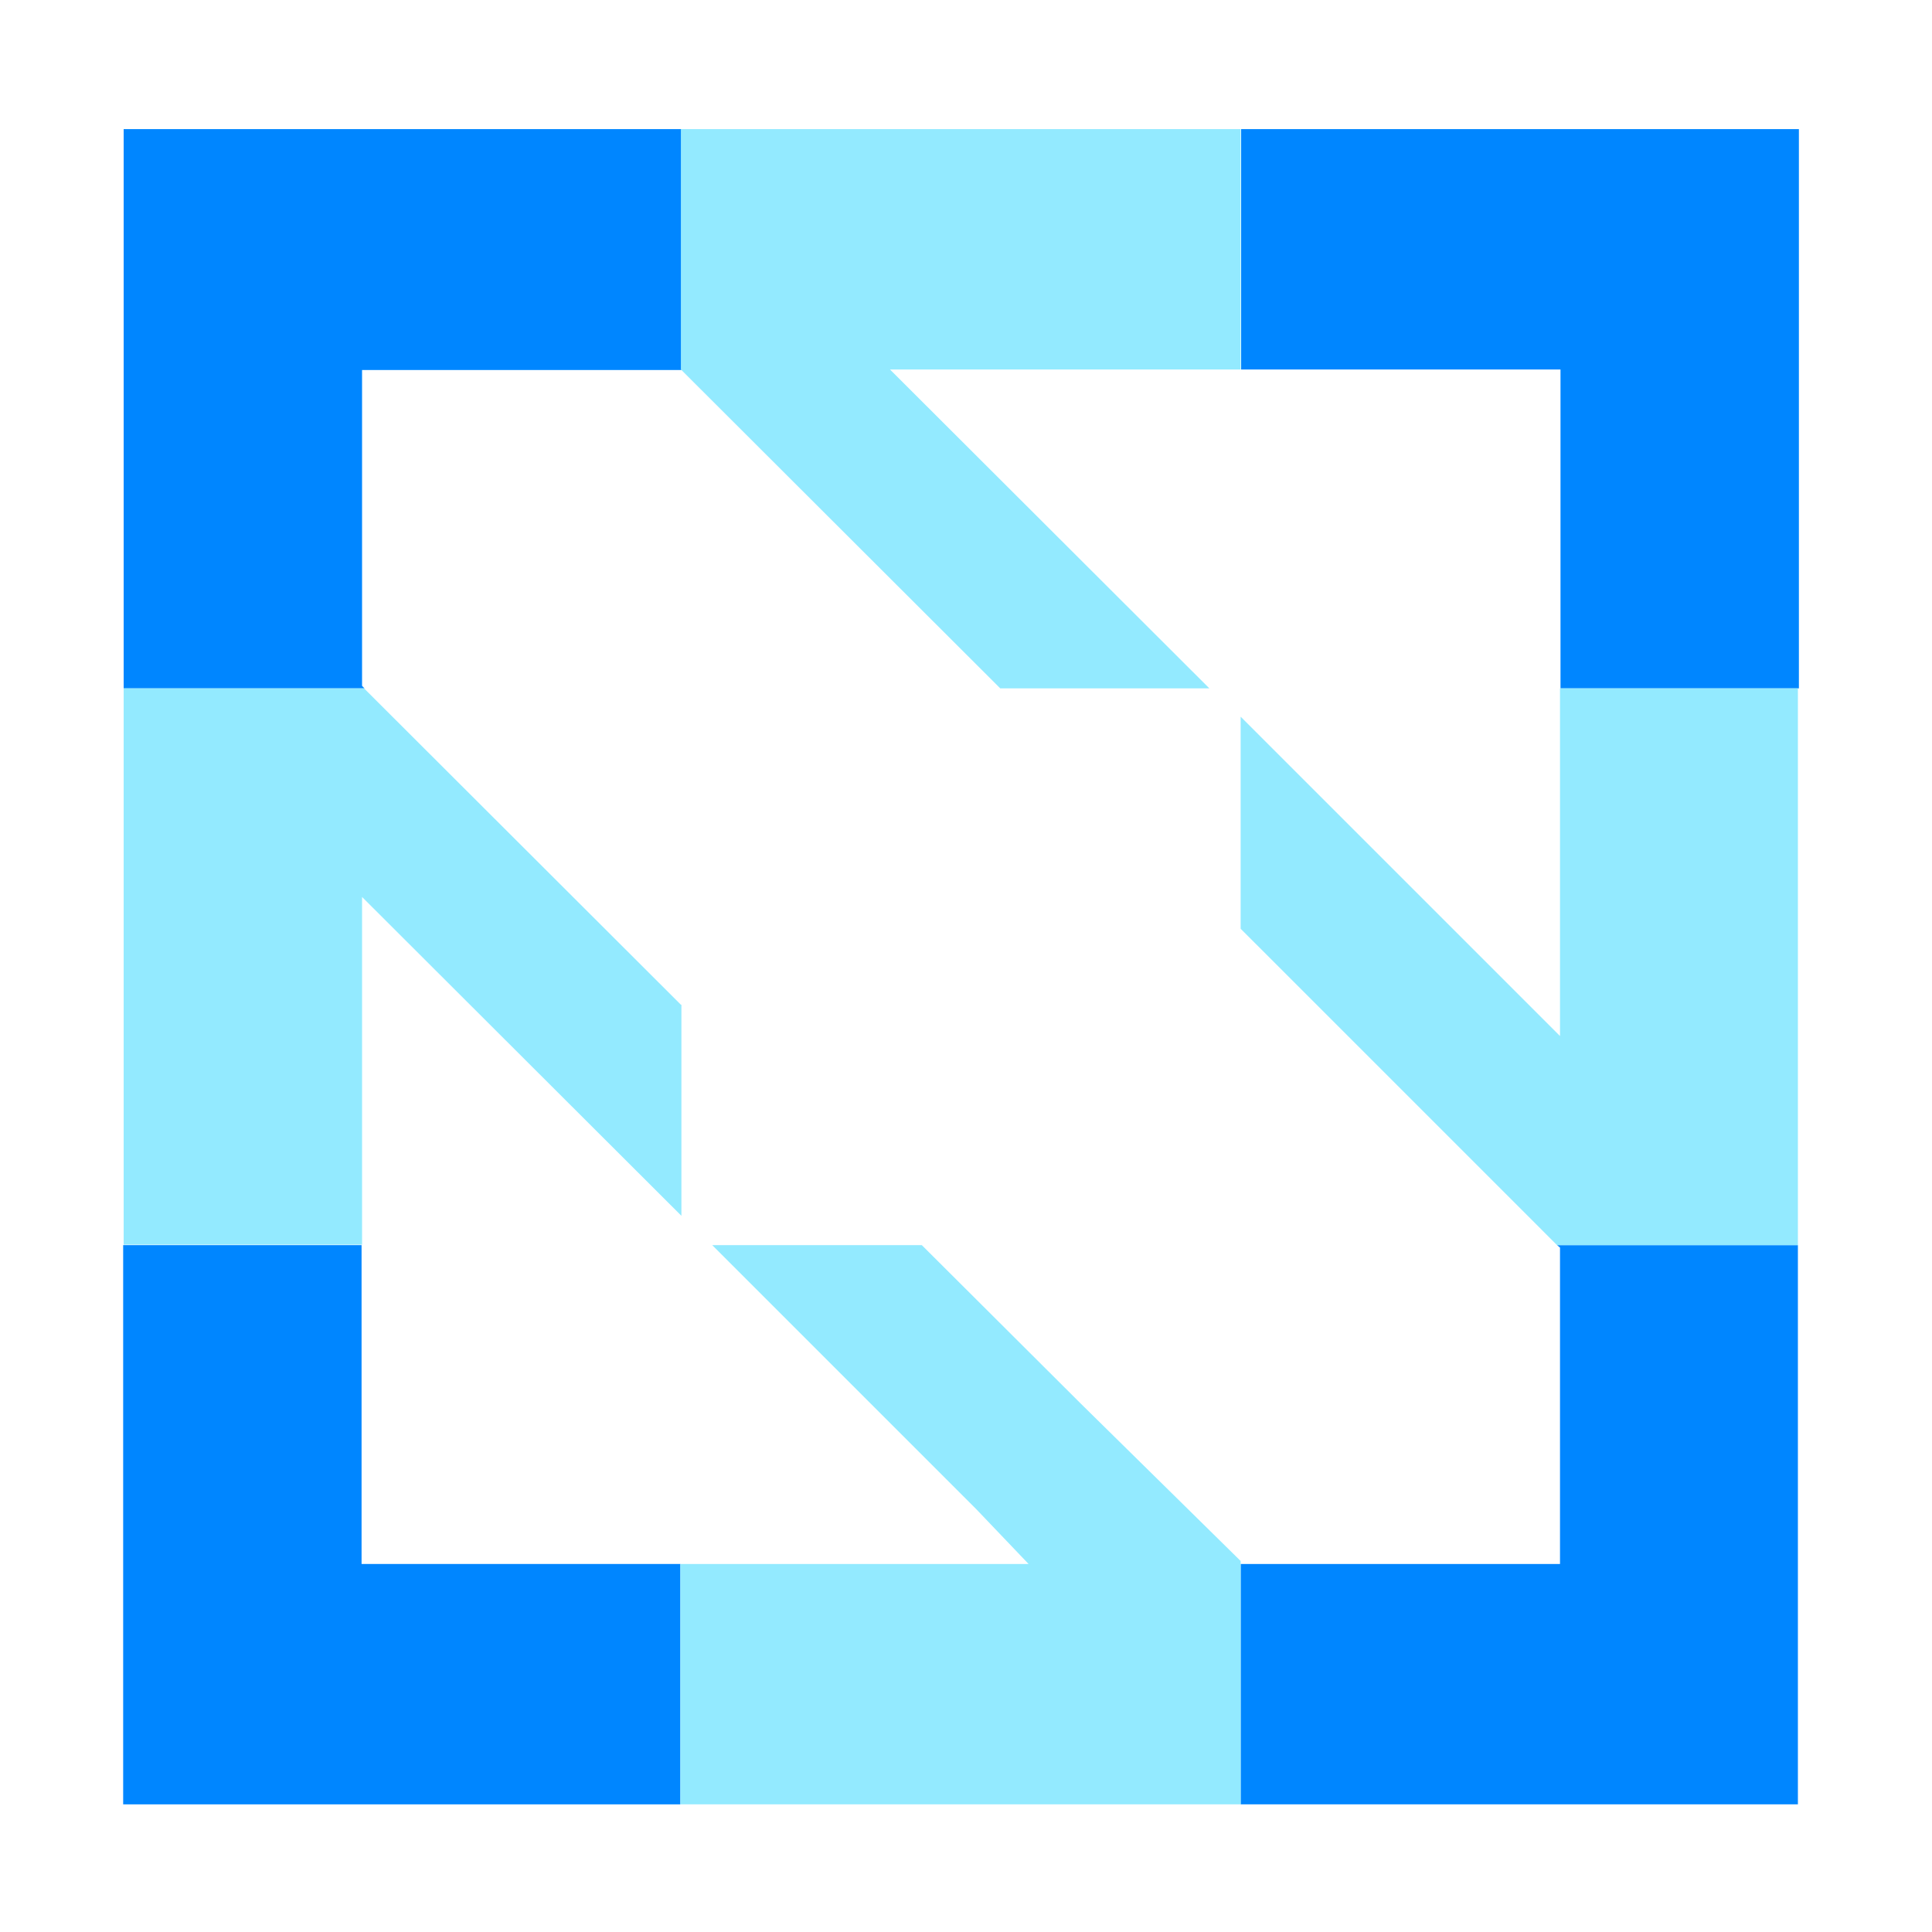
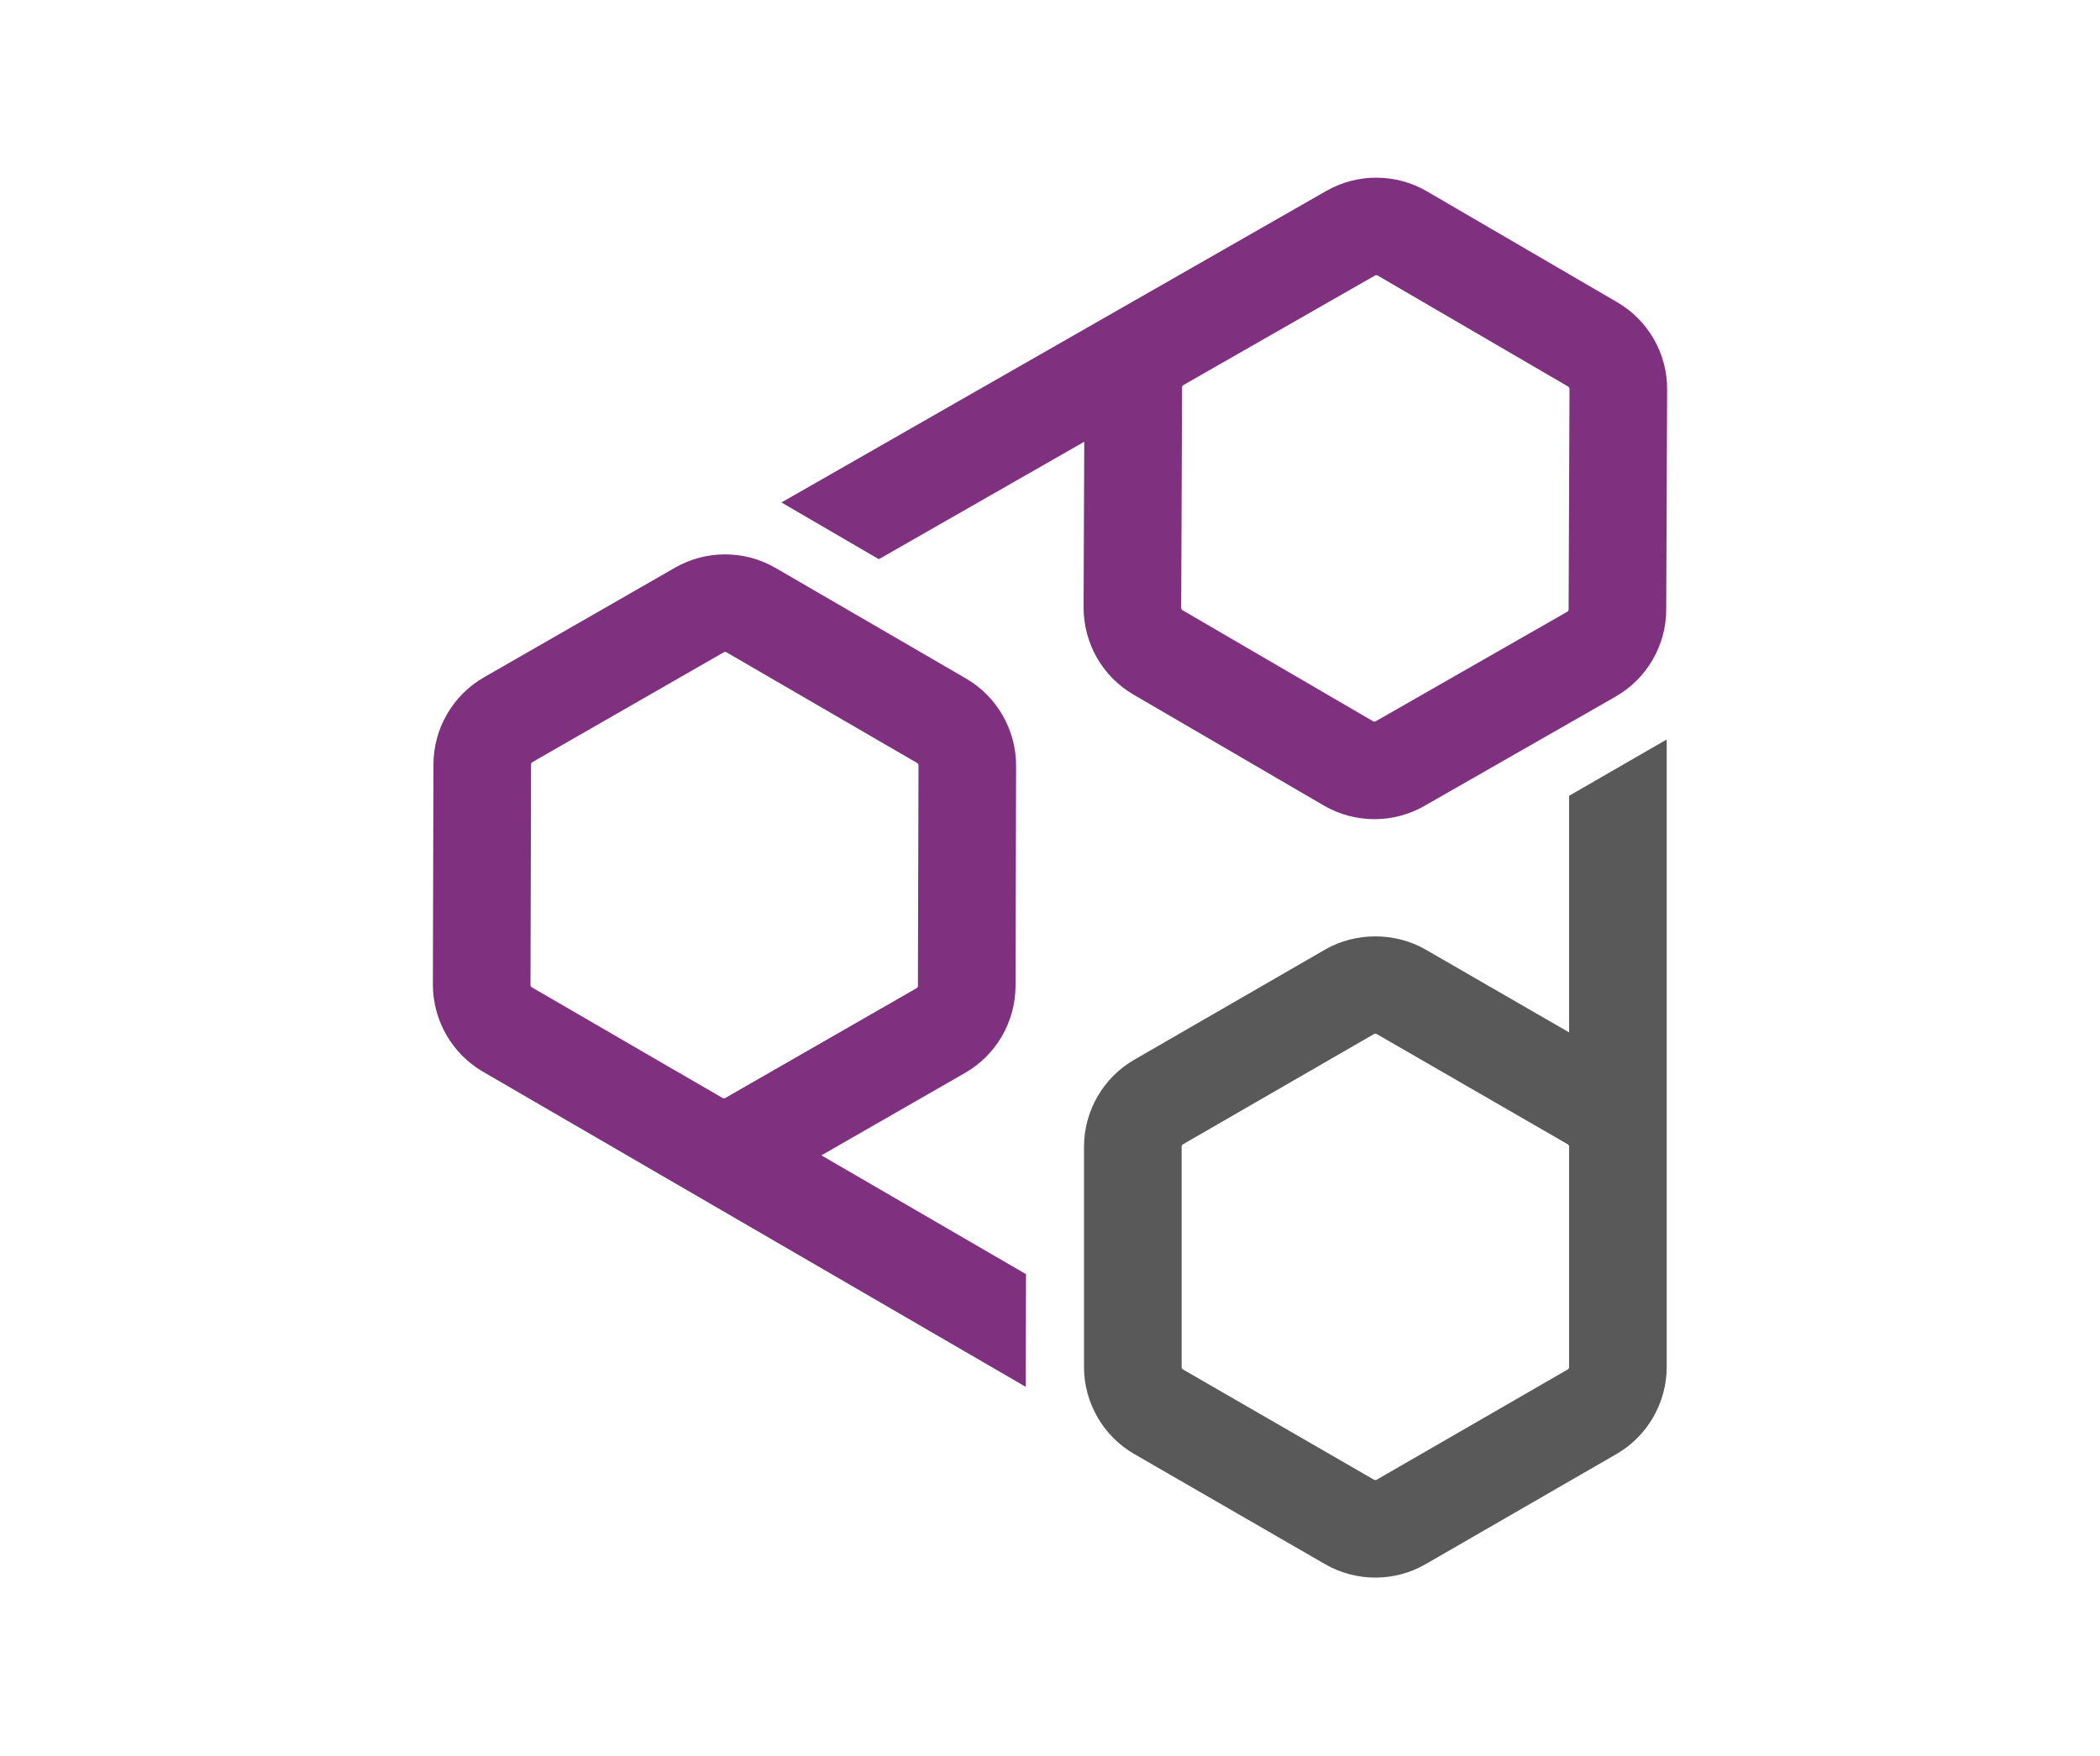
- <svg xmlns="http://www.w3.org/2000/svg" version="1.1" id="a" x="0px" y="0px" viewBox="0 0 389 389" style="enable-background:new 0 0 389 389;" xml:space="preserve">
-   <style type="text/css">
- 	.st0{fill:#0086FF;}
- 	.st1{fill:#93EAFF;}
- </style>
-   <g>
-     <path class="st0" d="M72.8,250.7h-48v112.6h112.2v-48.4H72.8V250.7z" />
-     <path class="st0" d="M314.1,251.2v63.7h-64.3v48.4h112.2V250.7h-48.5L314.1,251.2z" />
-     <path class="st0" d="M24.9,138.6h48.5l-0.5-0.5V74.5h64.3V26H24.9V138.6z" />
-     <path class="st0" d="M249.9,26v48.4h64.3v64.2h48V26C362.1,26,249.9,26,249.9,26z" />
-     <path class="st1" d="M243.5,138.6l-64.3-64.2h70.6V26H137.1v48.4l64.3,64.2H243.5z" />
-     <path class="st1" d="M185.6,250.7h-42.2l53.2,53.2l10.5,11h-70.1v48.4h112.8v-49l-32.1-31.6L185.6,250.7z" />
-     <path class="st1" d="M314.1,138.6v70l-11.1-11.1l-53.2-53.2V187l31.6,31.6l32.1,32.1h48.5V138.6H314.1L314.1,138.6z" />
-     <path class="st1" d="M137.1,202.3l-63.8-63.7H24.9v112h48v-70l64.3,64.2V202.3z" />
+ <svg xmlns="http://www.w3.org/2000/svg" id="svg1" viewBox="0 0 334.541 279.693">
+   <g id="g1">
+     <g>
+       <path d="M249.966,126.808v37.697l-22.856-13.195c-4.852-2.8-11.16-2.803-16.012-.001l-30.407,17.554c-4.936,2.85-8.002,8.161-8.002,13.862v35.106c0,5.706,3.068,11.018,8.005,13.862l30.403,17.552c2.469,1.425,5.236,2.138,8.004,2.138,2.768,0,5.536-.713,8.005-2.138l30.407-17.553c4.936-2.85,8.002-8.161,8.002-13.862v-100.001l-15.551,8.979ZM249.964,182.724v35.106c0,.172-.078.308-.226.393l-30.408,17.554c-.155.088-.304.089-.458-.001l-30.41-17.555c-.142-.082-.22-.22-.22-.39v-35.106c0-.173.079-.31.226-.395l30.412-17.556c.075-.044.148-.064.223-.064.075,0,.154.023.23.067l30.41,17.554c.143.083.222.222.222.393Z" style="fill: #595959;" />
+       <path d="M257.634,48.161l-30.333-17.681c-4.924-2.87-11.059-2.895-16.006-.064l-30.474,17.429c-.003.002-.005.003-.008.005l-56.325,32.214,15.515,9.042,32.723-18.715-.106,26.401c0,2.813.731,5.58,2.115,8.002l0.0.001c1.396,2.44,3.412,4.475,5.832,5.886l30.333,17.68c2.481,1.446,5.27,2.17,8.059,2.17,2.746,0,5.492-.702,7.947-2.106l30.475-17.429c4.952-2.833,8.04-8.133,8.059-13.833l.142-35.097c.043-5.695-3.002-11.023-7.947-13.905ZM188.312,61.724c0-.159.082-.293.23-.378l30.474-17.429c.155-.087.318-.087.454-.01l30.333,17.682c.154.089.229.22.228.398l-.142,35.121c0,.158-.082.292-.23.377l-30.474,17.429c-.153.088-.318.089-.455.01l-30.334-17.681c-.076-.044-.134-.1-.172-.166-.037-.065-.055-.144-.055-.231l.143-35.122Z" style="fill: #7f317f;" />
+       <path d="M130.852,184.101l22.889-13.139c2.386-1.371,4.387-3.346,5.793-5.717l.078-.133c1.412-2.431,2.161-5.195,2.168-7.996l.091-35.116c0-5.704-3.053-11.021-7.968-13.875l-30.358-17.63c-4.933-2.865-11.067-2.879-16.008-.04l-30.446,17.477c-4.945,2.839-8.025,8.144-8.04,13.845l-.091,35.115c0,5.705,3.053,11.022,7.968,13.876l22.671,13.165c.012.007.024.016.036.023l63.771,37.032.044-17.957-32.598-18.93ZM115.122,174.966l-7.678-4.459c-.042-.024-.086-.043-.128-.066l-22.579-13.112c-.148-.086-.227-.222-.226-.392l.091-35.117c0-.174.075-.301.23-.39l30.454-17.482c.073-.042.152-.062.229-.062.076,0,.15.02.218.058l30.358,17.629c.15.087.229.224.229.394l-.091,35.115c0,.082-.019.157-.055.223-.039.066-.096.121-.175.166l-30.451,17.482c-.137.077-.296.075-.425.011Z" style="fill: #7f317f;" />
+     </g>
  </g>
</svg>
